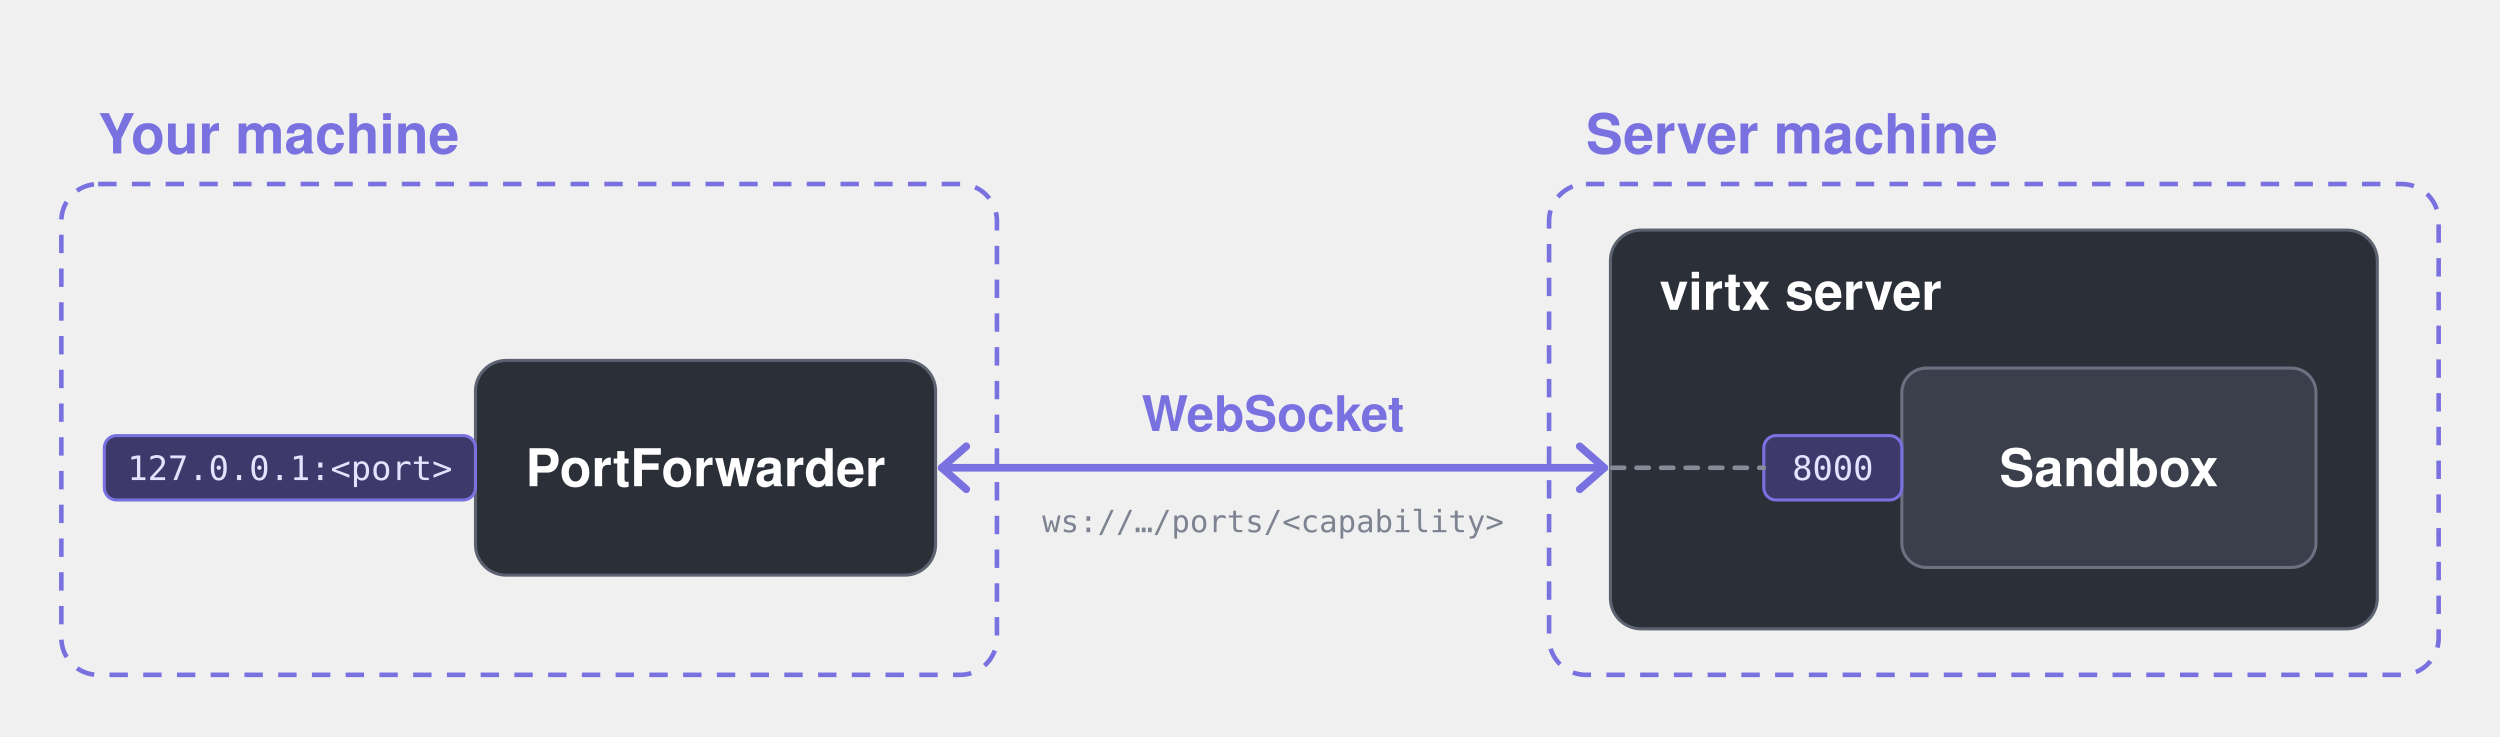
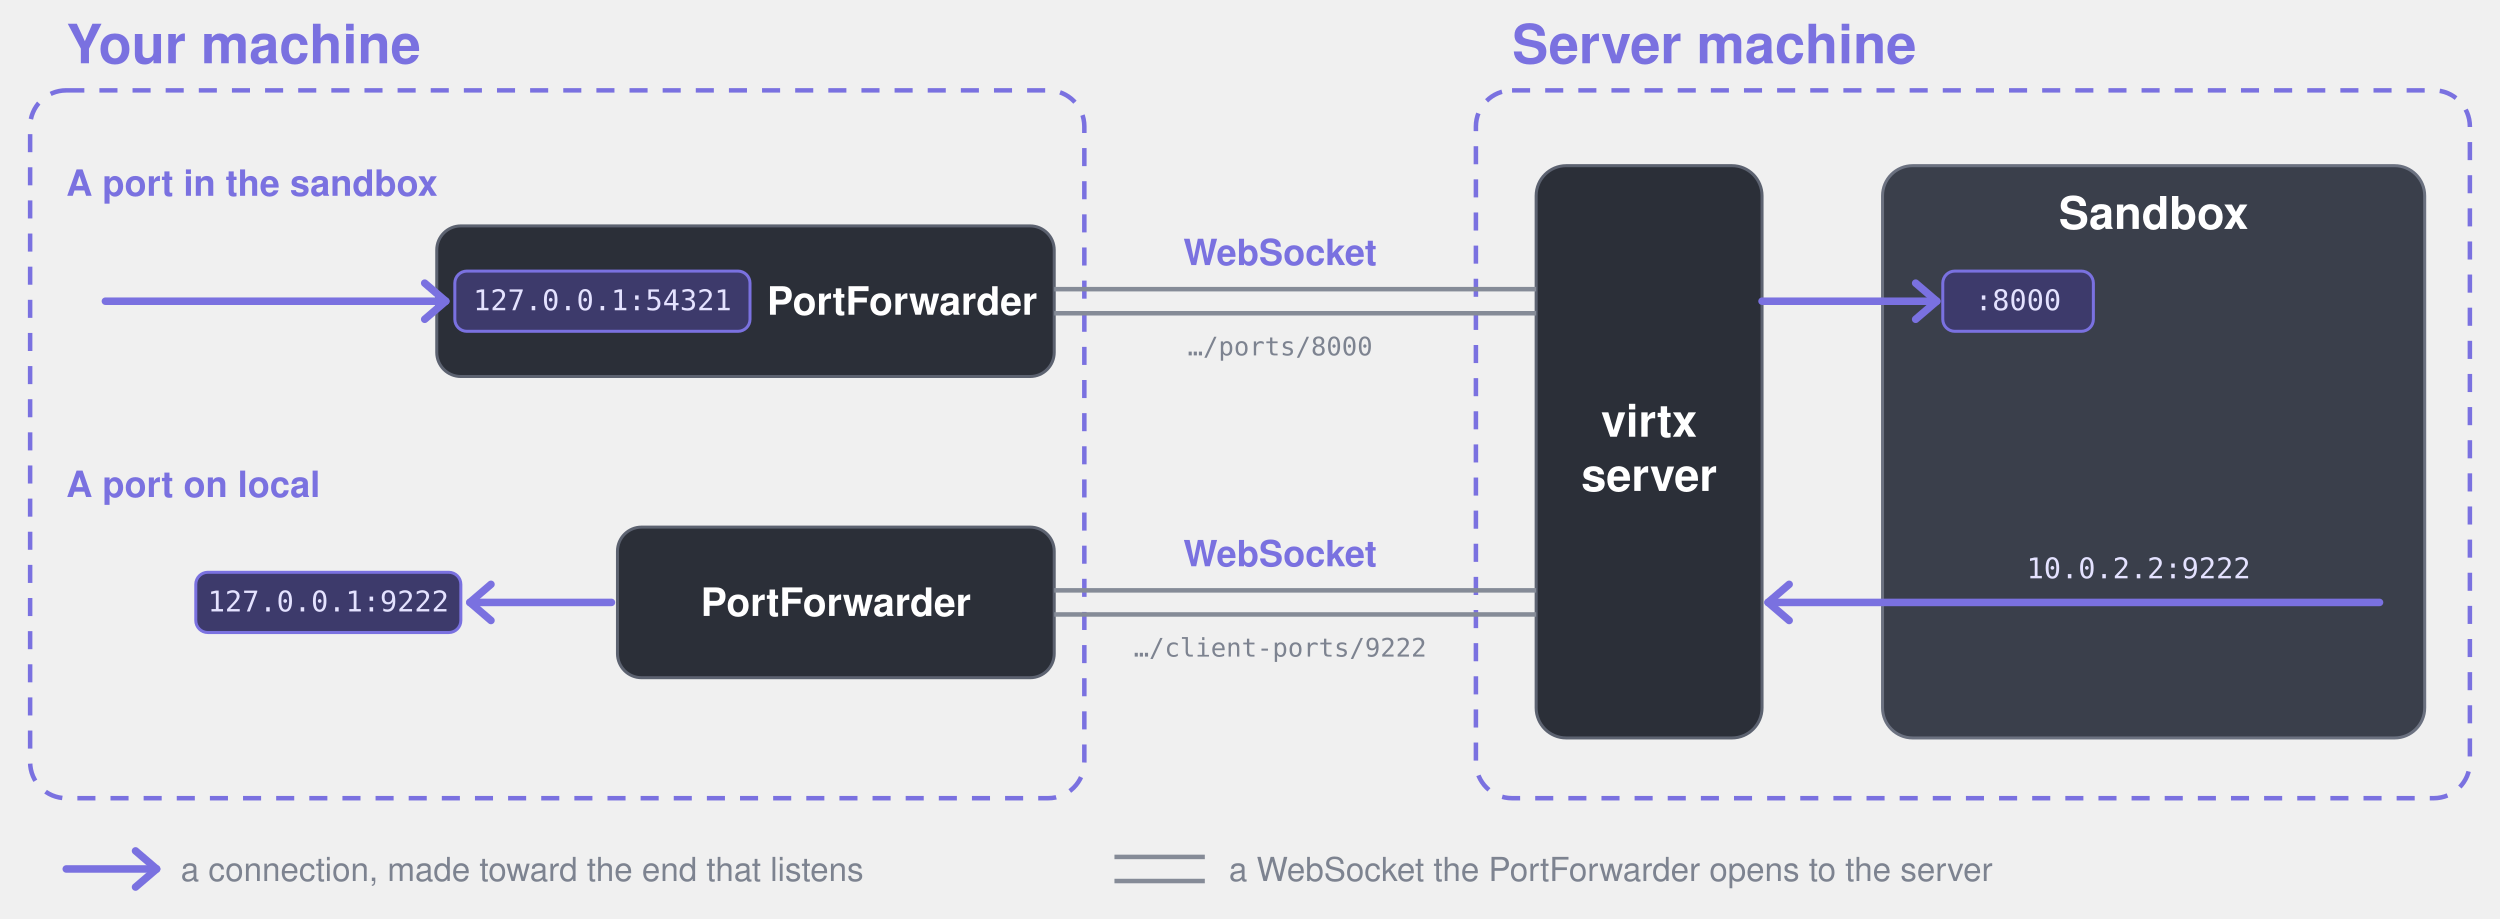
- <svg xmlns="http://www.w3.org/2000/svg" viewBox="50 0 1630 480" width="1630" height="480" font-family="-apple-system, BlinkMacSystemFont, 'Segoe UI', Helvetica, Arial, sans-serif">
+ <svg xmlns="http://www.w3.org/2000/svg" viewBox="20 20 1660 610" width="1660" height="610" font-family="-apple-system, BlinkMacSystemFont, 'Segoe UI', Helvetica, Arial, sans-serif">
  <g fill="none" stroke="#7a71e0" stroke-width="3" stroke-dasharray="12 10">
-     <rect x="90" y="120" width="610" height="320" rx="24" />
-     <rect x="1060" y="120" width="580" height="320" rx="24" />
+     <rect x="40" y="80" width="700" height="470" rx="24" />
+     <rect x="1000" y="80" width="660" height="470" rx="24" />
  </g>
-   <text x="114" y="100" font-size="36" font-weight="700" fill="#7a71e0">Your machine</text>
-   <text x="1084" y="100" font-size="36" font-weight="700" fill="#7a71e0">Server machine</text>
+   <g font-size="36" font-weight="700" fill="#7a71e0">
+     <text x="64" y="62">Your machine</text>
+     <text x="1024" y="62">Server machine</text>
+   </g>
+   <g font-size="24" font-weight="700" fill="#7a71e0">
+     <text x="64" y="150">A port in the sandbox</text>
+     <text x="64" y="350">A port on local</text>
+   </g>
  <g fill="#2b2f38" stroke="#5c6270" stroke-width="2">
-     <rect x="360" y="235" width="300" height="140" rx="20" />
-     <rect x="1100" y="150" width="500" height="260" rx="20" />
+     <rect x="310" y="170" width="410" height="100" rx="16" />
+     <rect x="430" y="370" width="290" height="100" rx="16" />
+     <rect x="1040" y="130" width="150" height="380" rx="20" />
  </g>
-   <rect x="1290" y="240" width="270" height="130" rx="16" fill="#3a3f4b" stroke="#6b7180" stroke-width="2" />
+   <rect x="1270" y="130" width="360" height="380" rx="20" fill="#3a3f4b" stroke="#6b7180" stroke-width="2" />
  <g fill="#3d3a6b" stroke="#7a71e0" stroke-width="2">
-     <rect x="118" y="284" width="242" height="42" rx="8" />
-     <rect x="1200" y="284" width="90" height="42" rx="8" />
+     <rect x="322" y="200" width="196" height="40" rx="8" />
+     <rect x="150" y="400" width="176" height="40" rx="8" />
+     <rect x="1310" y="200" width="100" height="40" rx="8" />
  </g>
-   <g font-size="34" font-weight="700" fill="#ffffff">
-     <text x="510" y="317" text-anchor="middle">PortForwarder</text>
-     <text x="1132" y="202">virtx server</text>
-     <text x="1425" y="317" text-anchor="middle">Sandbox</text>
+   <g font-weight="700" fill="#ffffff" text-anchor="middle">
+     <text x="619" y="229" font-size="26">PortForwarder</text>
+     <text x="575" y="429" font-size="26">PortForwarder</text>
+     <text x="1115" y="310" font-size="30">virtx</text>
+     <text x="1115" y="346" font-size="30">server</text>
+     <text x="1450" y="172" font-size="30">Sandbox</text>
  </g>
-   <g font-size="22" text-anchor="middle" fill="#e4e2ff" font-family="ui-monospace, SFMono-Regular, Menlo, monospace">
-     <text x="239" y="313">127.0.0.1:&lt;port&gt;</text>
-     <text x="1245" y="313">8000</text>
+   <g font-size="19" text-anchor="middle" fill="#e4e2ff" font-family="ui-monospace, SFMono-Regular, Menlo, monospace">
+     <text x="420" y="226">127.0.0.1:54321</text>
+     <text x="238" y="426">127.0.0.1:9222</text>
+     <text x="1360" y="226">:8000</text>
+     <text x="1440" y="404">10.0.2.2:9222</text>
  </g>
-   <g fill="none" stroke="#858b97" stroke-width="3" stroke-linecap="round" stroke-linejoin="round">
-     <path d="M1101 305 H1200" stroke-dasharray="8 8" />
+   <g fill="none" stroke="#858b97" stroke-width="3">
+     <path d="M720 212 H1040 M720 228 H1040" />
+     <path d="M720 412 H1040 M720 428 H1040" />
+   </g>
+   <g font-size="24" font-weight="700" fill="#7a71e0" text-anchor="middle">
+     <text x="870" y="196">WebSocket</text>
+     <text x="870" y="396">WebSocket</text>
+   </g>
+   <g font-size="17" fill="#7d8390" text-anchor="middle" font-family="ui-monospace, SFMono-Regular, Menlo, monospace">
+     <text x="870" y="256">…/ports/8000</text>
+     <text x="870" y="456">…/client-ports/9222</text>
  </g>
  <g fill="none" stroke="#7a71e0" stroke-width="5" stroke-linecap="round" stroke-linejoin="round">
-     <path d="M664 305 H1096" />
-     <path d="M1080 291 L1096 305 L1080 319" />
-     <path d="M680 291 L664 305 L680 319" />
+     <path d="M90 220 H316" />
+     <path d="M302 208 L316 220 L302 232" />
+     <path d="M1190 220 H1306" />
+     <path d="M1292 208 L1306 220 L1292 232" />
+     <path d="M1600 420 H1194" />
+     <path d="M1208 408 L1194 420 L1208 432" />
+     <path d="M426 420 H332" />
+     <path d="M346 408 L332 420 L346 432" />
  </g>
-   <text x="880" y="281" font-size="32" font-weight="700" fill="#7a71e0" text-anchor="middle">WebSocket</text>
-   <text x="880" y="347" font-size="20" fill="#7d8390" text-anchor="middle" font-family="ui-monospace, SFMono-Regular, Menlo, monospace">ws://…/ports/&lt;capability&gt;</text>
+   <g font-size="22" fill="#7d8390">
+     <path d="M64 597 H124" fill="none" stroke="#7a71e0" stroke-width="5" stroke-linecap="round" />
+     <path d="M110 585 L124 597 L110 609" fill="none" stroke="#7a71e0" stroke-width="5" stroke-linecap="round" stroke-linejoin="round" />
+     <text x="140" y="605">a connection, made toward the end that listens</text>
+     <path d="M760 589 H820 M760 605 H820" fill="none" stroke="#858b97" stroke-width="3" />
+     <text x="836" y="605">a WebSocket the PortForwarder opens to the server</text>
+   </g>
</svg>
